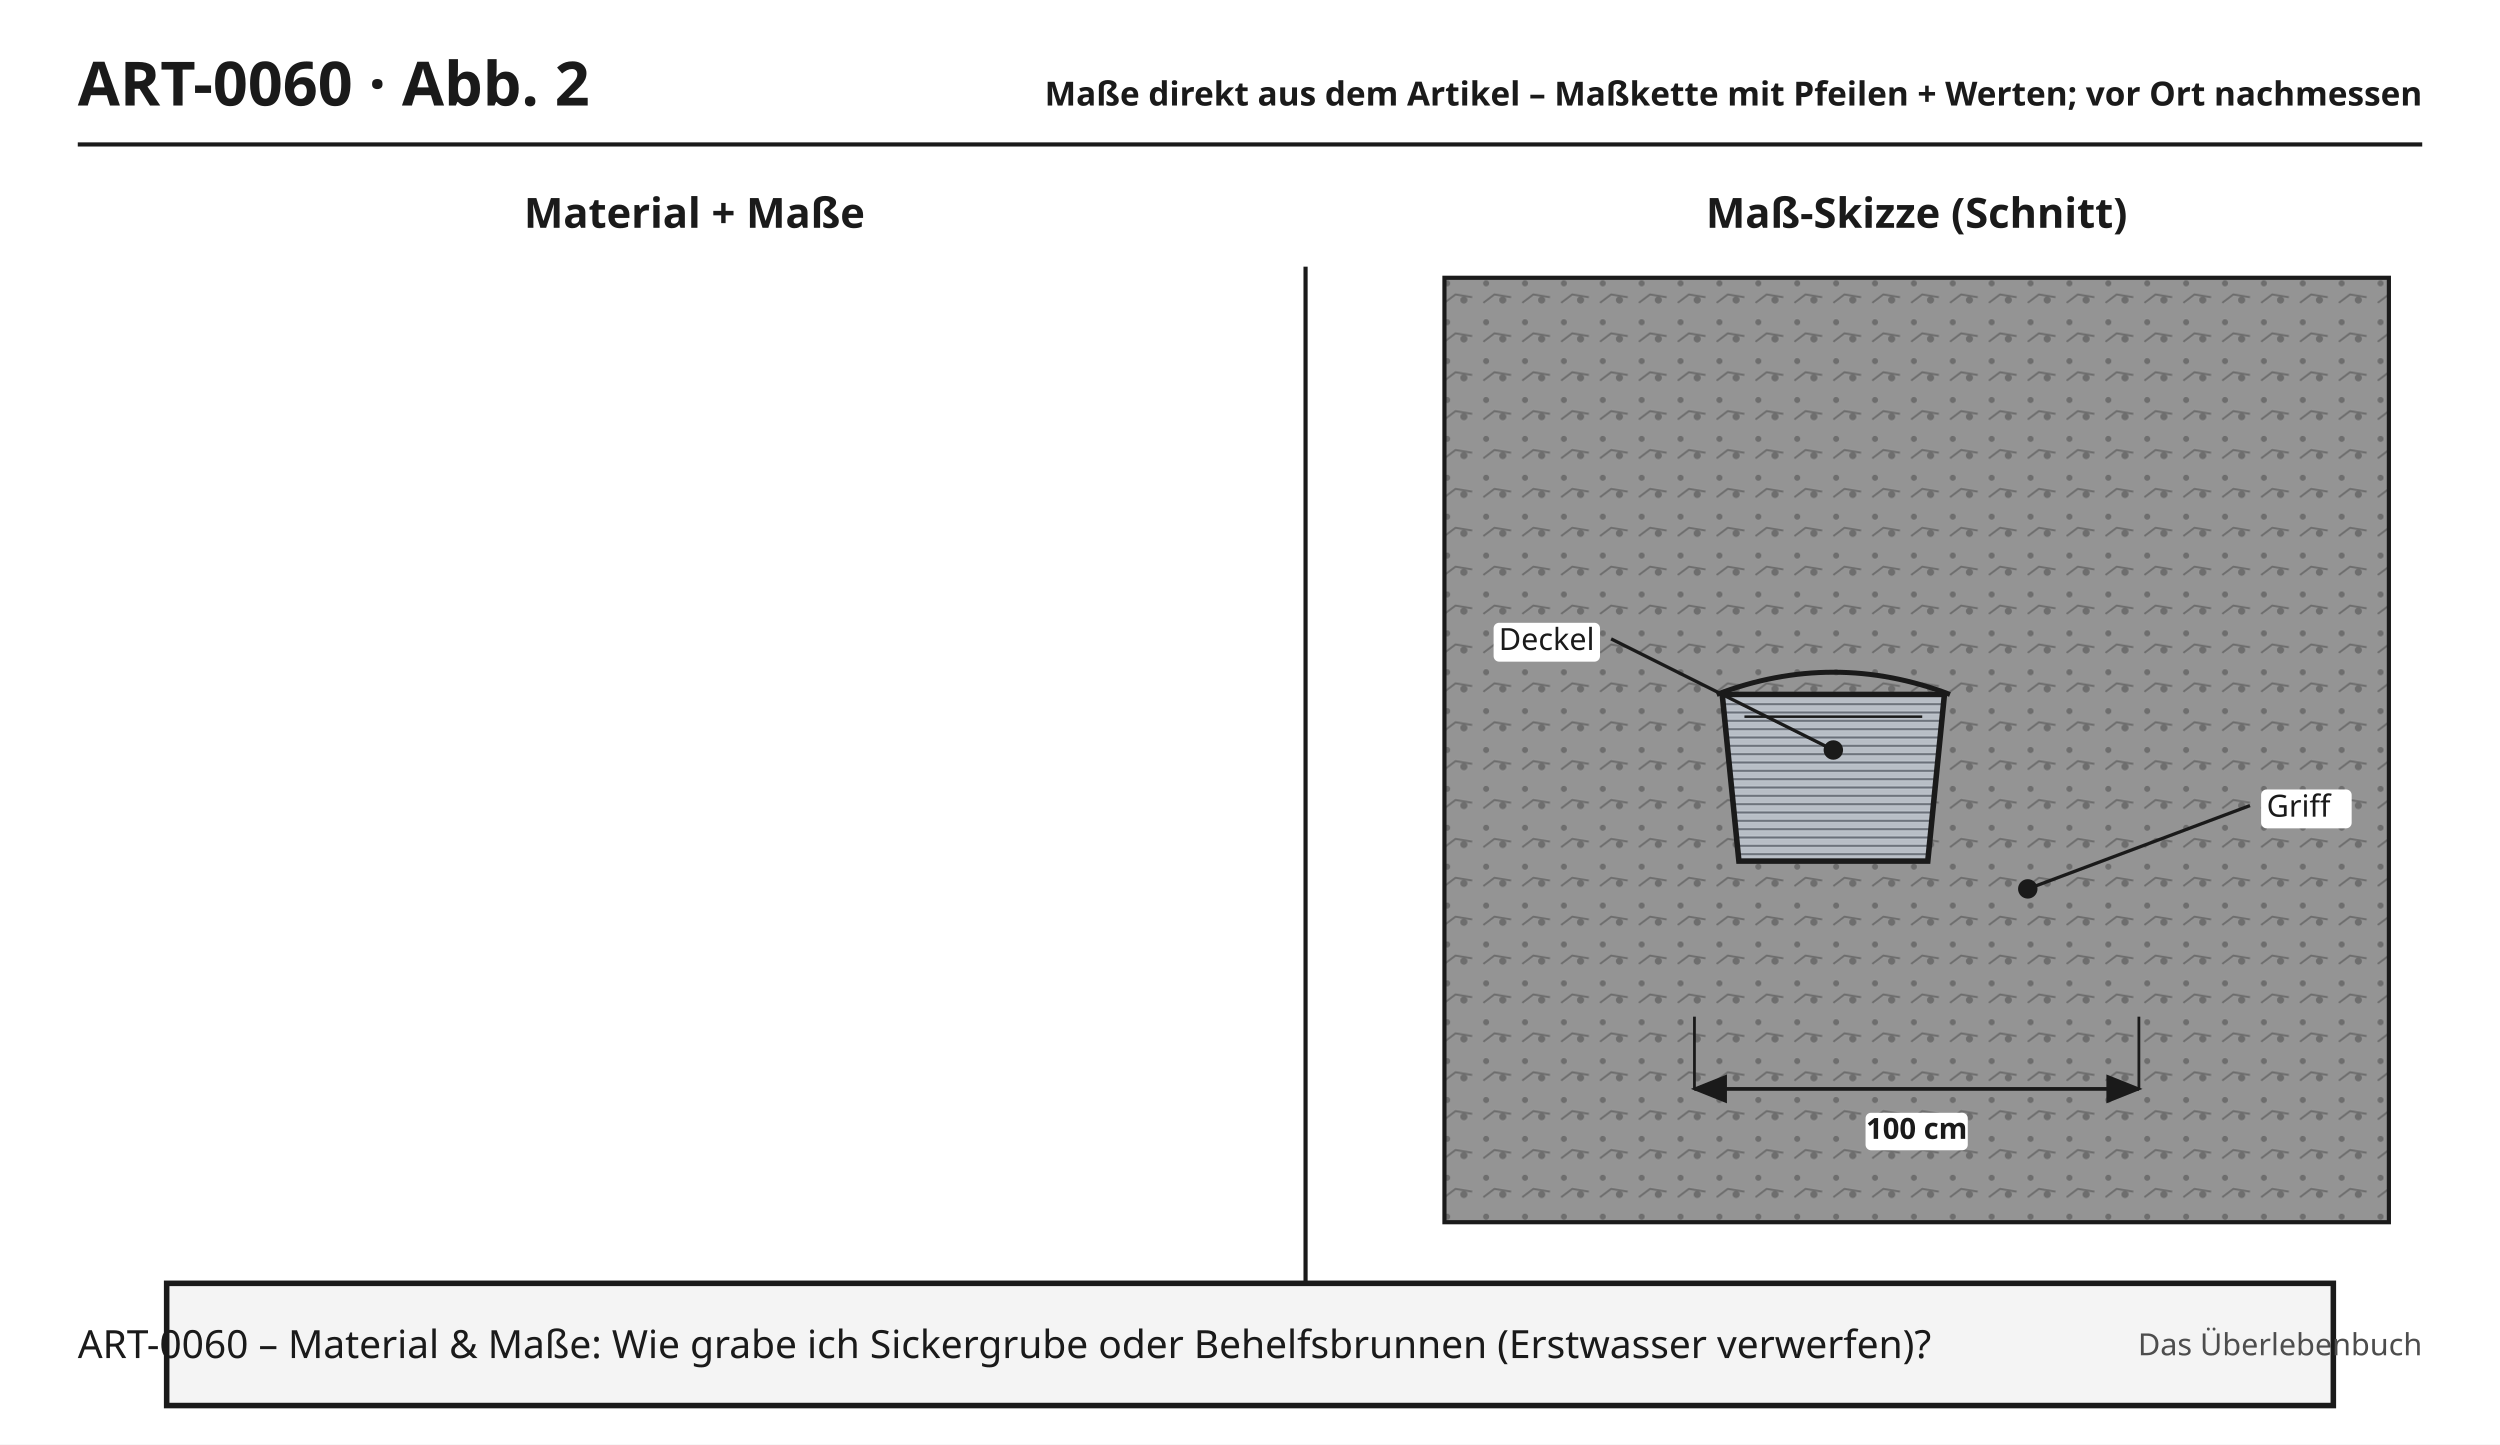
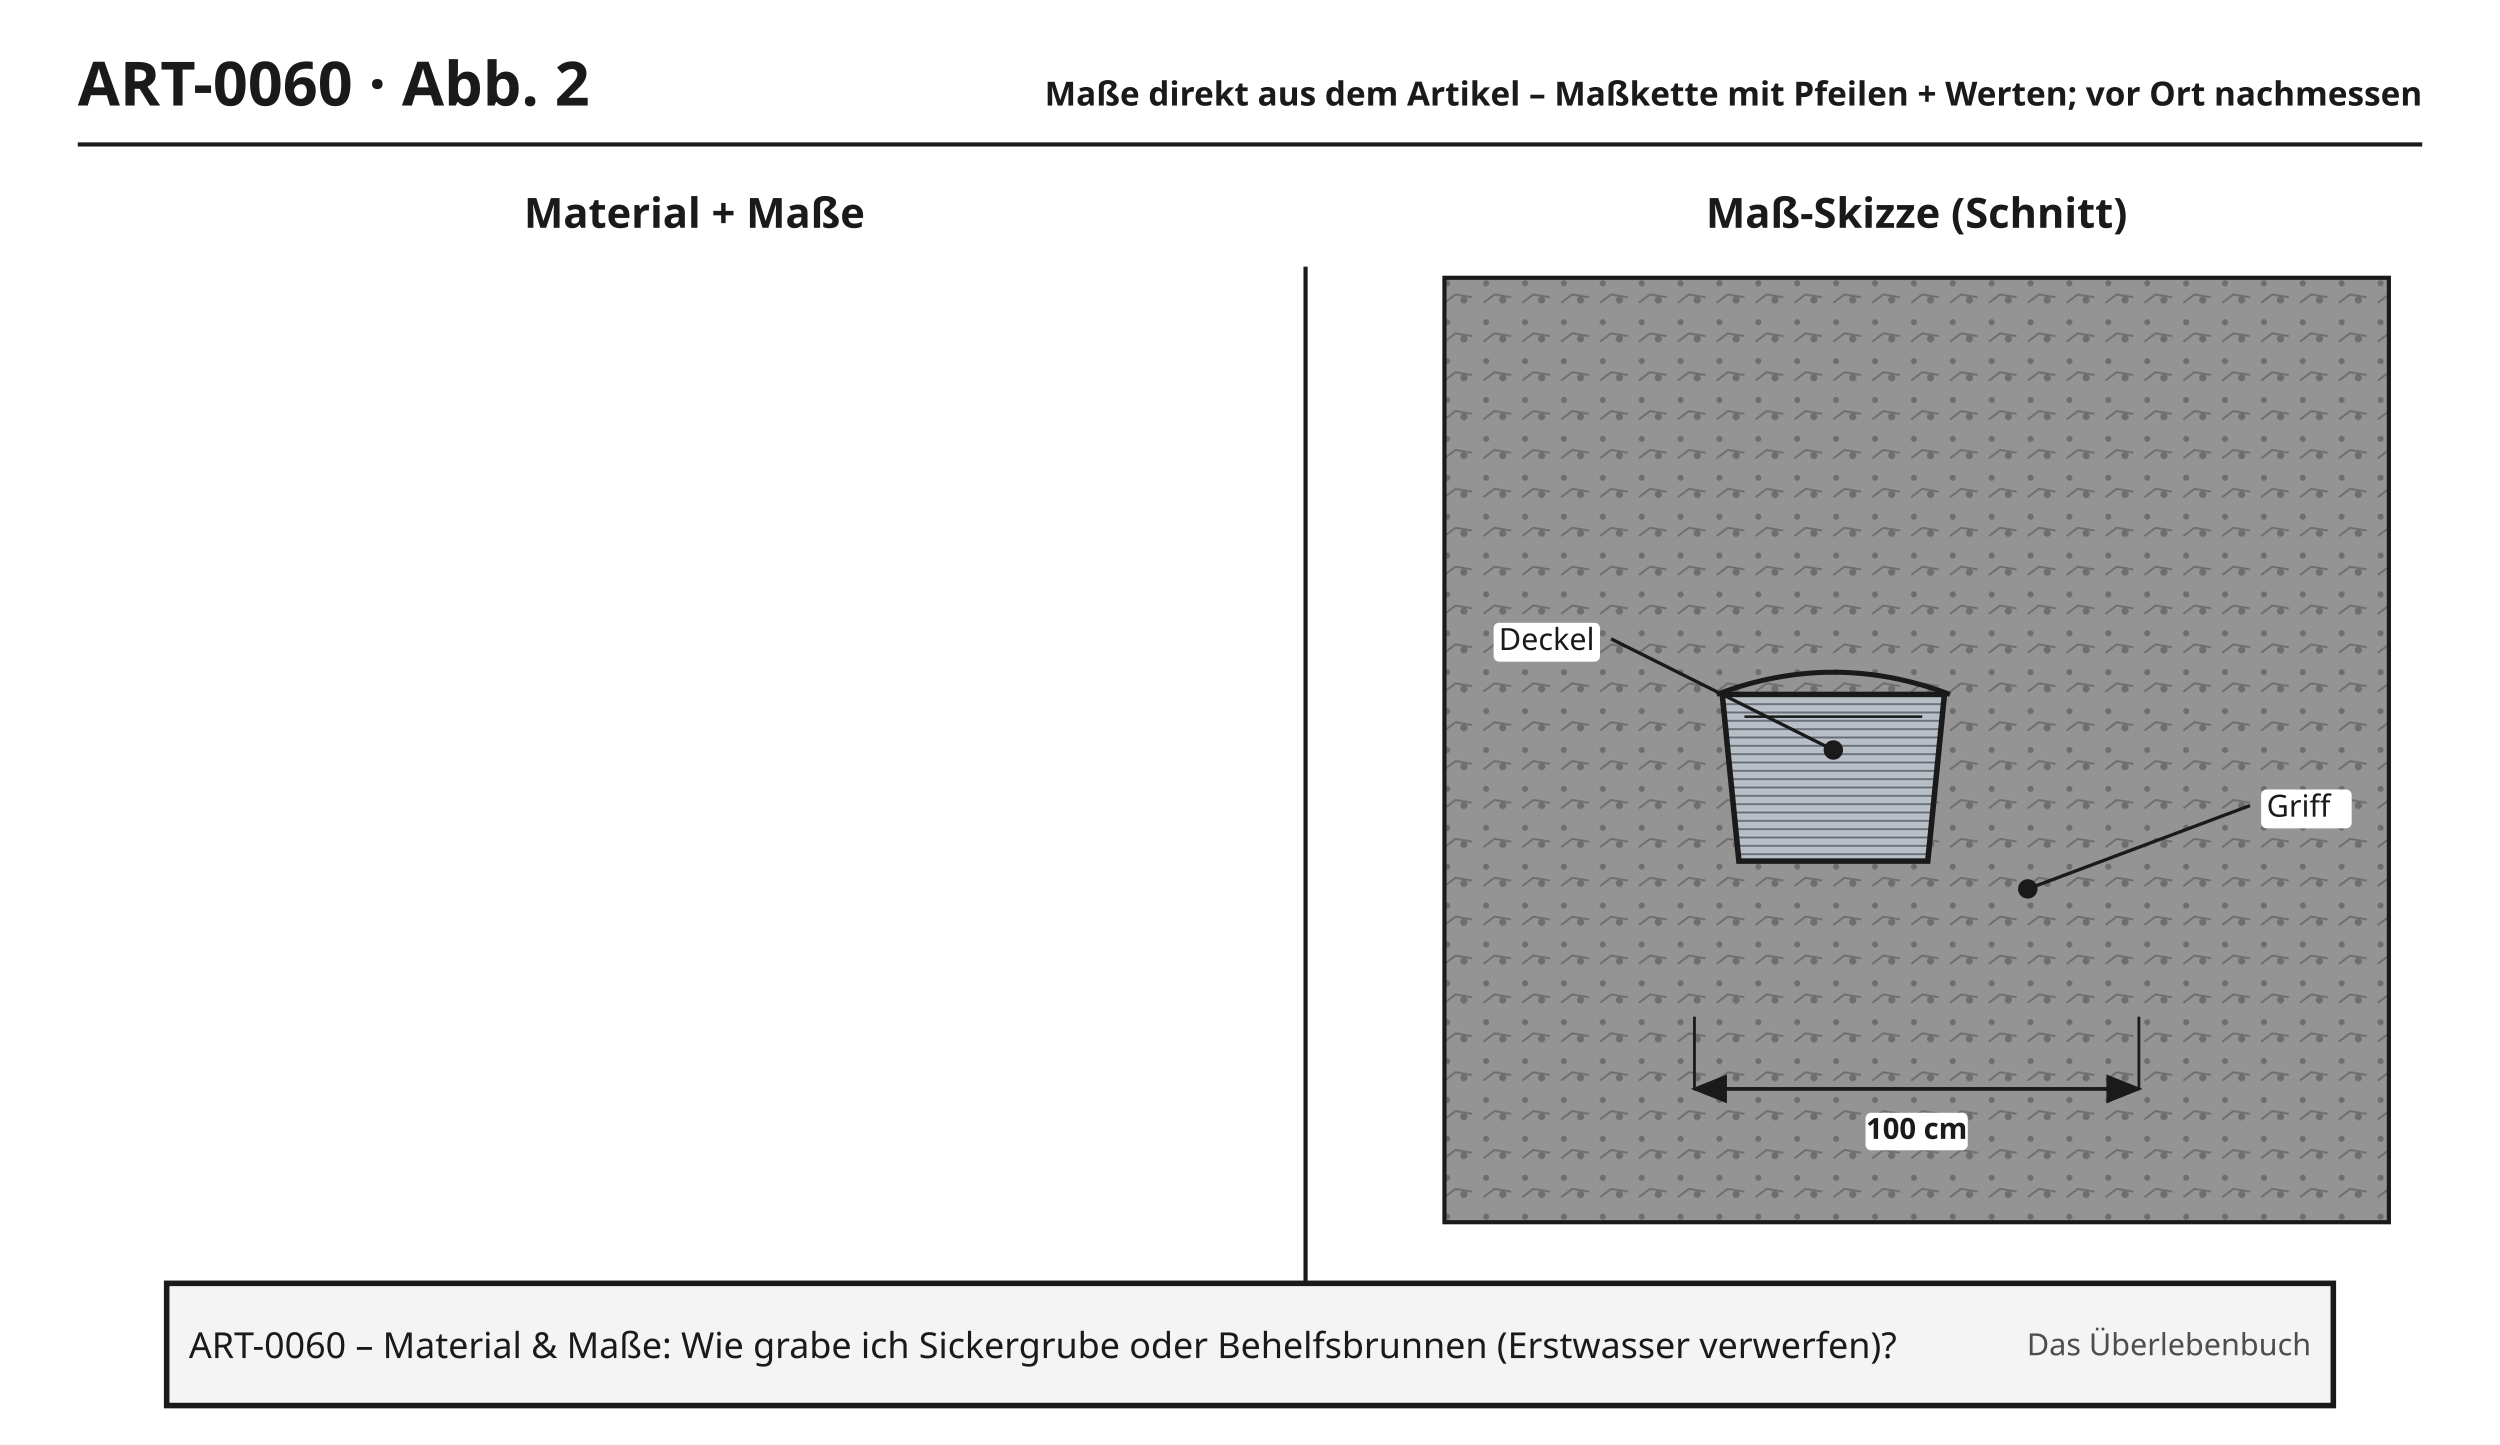
<svg xmlns="http://www.w3.org/2000/svg" viewBox="0 0 900 520" role="img" aria-label="ART-0060 · Abb. 2 – ART-0060 – Material &amp; Maße: Wie grabe ich Sickergrube oder Behelfsbrunnen (Erstwasser verwerfen)?">
  <defs>
    <marker id="ah" markerWidth="10" markerHeight="8" refX="9" refY="4" orient="auto">
      <path d="M0 0 L10 4 L0 8 z" fill="#1a1a1a" />
    </marker>
    <marker id="ahs" markerWidth="10" markerHeight="8" refX="1" refY="4" orient="auto">
      <path d="M10 0 L0 4 L10 8 z" fill="#1a1a1a" />
    </marker>
    <pattern id="hatch" width="8" height="8" patternTransform="rotate(45)" patternUnits="userSpaceOnUse">
      <line x1="0" y1="0" x2="0" y2="8" stroke="#6e6e6e" stroke-width="1.6" />
    </pattern>
    <pattern id="cross" width="8" height="8" patternUnits="userSpaceOnUse">
      <path d="M0 0 L8 8 M8 0 L0 8" stroke="#8a8a8a" stroke-width="1" />
    </pattern>
    <pattern id="dots" width="7" height="7" patternUnits="userSpaceOnUse">
      <circle cx="2" cy="2" r="1.4" fill="#6e6e6e" />
    </pattern>
    <pattern id="wtr" width="24" height="12" patternUnits="userSpaceOnUse">
      <rect width="24" height="12" fill="#6b97bd" />
      <path d="M0 8 q 6 -5 12 0 t 12 0" fill="none" stroke="#3f6f96" stroke-width="1.4" />
    </pattern>
    <pattern id="wood" width="26" height="10" patternUnits="userSpaceOnUse">
      <rect width="26" height="10" fill="#c19a6b" />
      <path d="M0 3 q 6 -2 13 0 t 13 0 M0 7 q 7 2 13 0 t 13 0" fill="none" stroke="#7a5a3a" stroke-width="0.9" />
    </pattern>
    <pattern id="grass" width="12" height="12" patternUnits="userSpaceOnUse">
      <rect width="12" height="12" fill="#b5d1a0" />
      <path d="M2 12 L4 4 M6 12 L7 2 M10 12 L9 6" stroke="#6e6e6e" stroke-width="0.9" />
    </pattern>
    <pattern id="fabric" width="6" height="6" patternUnits="userSpaceOnUse">
      <rect width="6" height="6" fill="#e2e2e2" />
      <path d="M0 0 L6 6 M6 0 L0 6" stroke="#8a8a8a" stroke-width="0.7" />
    </pattern>
    <pattern id="metal" width="20" height="6" patternUnits="userSpaceOnUse">
      <rect width="20" height="6" fill="#b8bec6" />
      <path d="M0 1.5 h20 M0 4.5 h20" stroke="#6e747e" stroke-width="0.7" />
    </pattern>
    <pattern id="stone" width="14" height="14" patternUnits="userSpaceOnUse">
      <rect width="14" height="14" fill="#949494" />
      <circle cx="3" cy="4" r="1.1" fill="#6e6e6e" />
      <circle cx="9" cy="10" r="1.3" fill="#6e6e6e" />
      <path d="M2 11 L6 8 L12 9" stroke="#6e6e6e" stroke-width="0.7" fill="none" />
    </pattern>
  </defs>
  <rect x="0" y="0" width="900" height="520" fill="#ffffff" />
  <line x1="28" y1="52" x2="872" y2="52" stroke="#1a1a1a" stroke-width="1.5" />
  <line x1="470" y1="96" x2="470" y2="470" stroke="#1a1a1a" stroke-width="1.5" />
  <rect x="520" y="100" width="340" height="340" fill="url(#stone)" stroke="#1a1a1a" stroke-width="1.5" />
  <path d="M620 250 L700 250 L694 310 L626 310 Z" fill="url(#metal)" stroke="#1a1a1a" stroke-width="2" />
  <path d="M618 250 Q 660 234 702 250" fill="none" stroke="#1a1a1a" stroke-width="1.8" />
  <line x1="628" y1="258" x2="692" y2="258" stroke="#1a1a1a" stroke-width="0.9" />
  <line x1="610" y1="392" x2="770" y2="392" stroke="#1a1a1a" stroke-width="1" />
  <line x1="610" y1="366" x2="610" y2="392" stroke="#1a1a1a" stroke-width="1" />
  <line x1="770" y1="366" x2="770" y2="392" stroke="#1a1a1a" stroke-width="1" />
  <line x1="610" y1="392" x2="770" y2="392" stroke="#1a1a1a" stroke-width="1.3" marker-start="url(#ahs)" marker-end="url(#ah)" />
  <circle cx="660" cy="270" r="3.5" fill="#1a1a1a" stroke="none" />
  <line x1="660" y1="270" x2="580" y2="230" stroke="#1a1a1a" stroke-width="1.2" />
  <circle cx="730" cy="320" r="3.5" fill="#1a1a1a" stroke="none" />
  <line x1="730" y1="320" x2="810" y2="290" stroke="#1a1a1a" stroke-width="1.2" />
  <rect x="60" y="462" width="780" height="44" fill="#f4f4f4" stroke="#1a1a1a" stroke-width="2" />
  <text x="28" y="38" font-family="sans-serif" font-size="22" text-anchor="start" font-weight="bold" fill="#1a1a1a">ART-0060 · Abb. 2</text>
  <text x="250" y="82" font-family="sans-serif" font-size="15" text-anchor="middle" font-weight="bold" fill="#1a1a1a">Material + Maße</text>
  <text x="690" y="82" font-family="sans-serif" font-size="15" text-anchor="middle" font-weight="bold" fill="#1a1a1a">Maß-Skizze (Schnitt)</text>
  <rect x="671.6" y="400.6" width="36.8" height="13.5" fill="#ffffff" rx="2" data-halo="1" />
  <text x="690" y="410" font-family="sans-serif" font-size="10.5" text-anchor="middle" font-weight="bold" fill="#1a1a1a">100 cm</text>
  <rect x="537.7" y="224.2" width="38.3" height="14.0" fill="#ffffff" rx="2" data-halo="1" />
  <text x="574" y="234" font-family="sans-serif" font-size="11" text-anchor="end" font-weight="normal" fill="#1a1a1a">Deckel</text>
  <rect x="814.0" y="284.2" width="32.6" height="14.0" fill="#ffffff" rx="2" data-halo="1" />
  <text x="816" y="294" font-family="sans-serif" font-size="11" text-anchor="start" font-weight="normal" fill="#1a1a1a">Griff</text>
  <text x="872" y="38" font-family="sans-serif" font-size="12" text-anchor="end" font-weight="bold" fill="#1a1a1a">Maße direkt aus dem Artikel – Maßkette mit Pfeilen + Werten; vor Ort nachmessen</text>
-   <text x="28" y="488.9" font-family="sans-serif" font-size="14" text-anchor="start" font-weight="normal" fill="#1a1a1a">ART-0060 – Material &amp; Maße: Wie grabe ich Sickergrube oder Behelfsbrunnen (Erstwasser verwerfen)?</text>
-   <text x="872" y="487.9" font-family="sans-serif" font-size="11" text-anchor="end" font-weight="normal" fill="#4d4d4d">Das Überlebenbuch</text>
+   <text x="68.0" y="488.9" font-family="sans-serif" font-size="12.90" text-anchor="start" font-weight="normal" fill="#1a1a1a">ART-0060 – Material &amp; Maße: Wie grabe ich Sickergrube oder Behelfsbrunnen (Erstwasser verwerfen)?</text>
+   <text x="832.0" y="487.9" font-family="sans-serif" font-size="11" text-anchor="end" font-weight="normal" fill="#4d4d4d">Das Überlebenbuch</text>
</svg>
